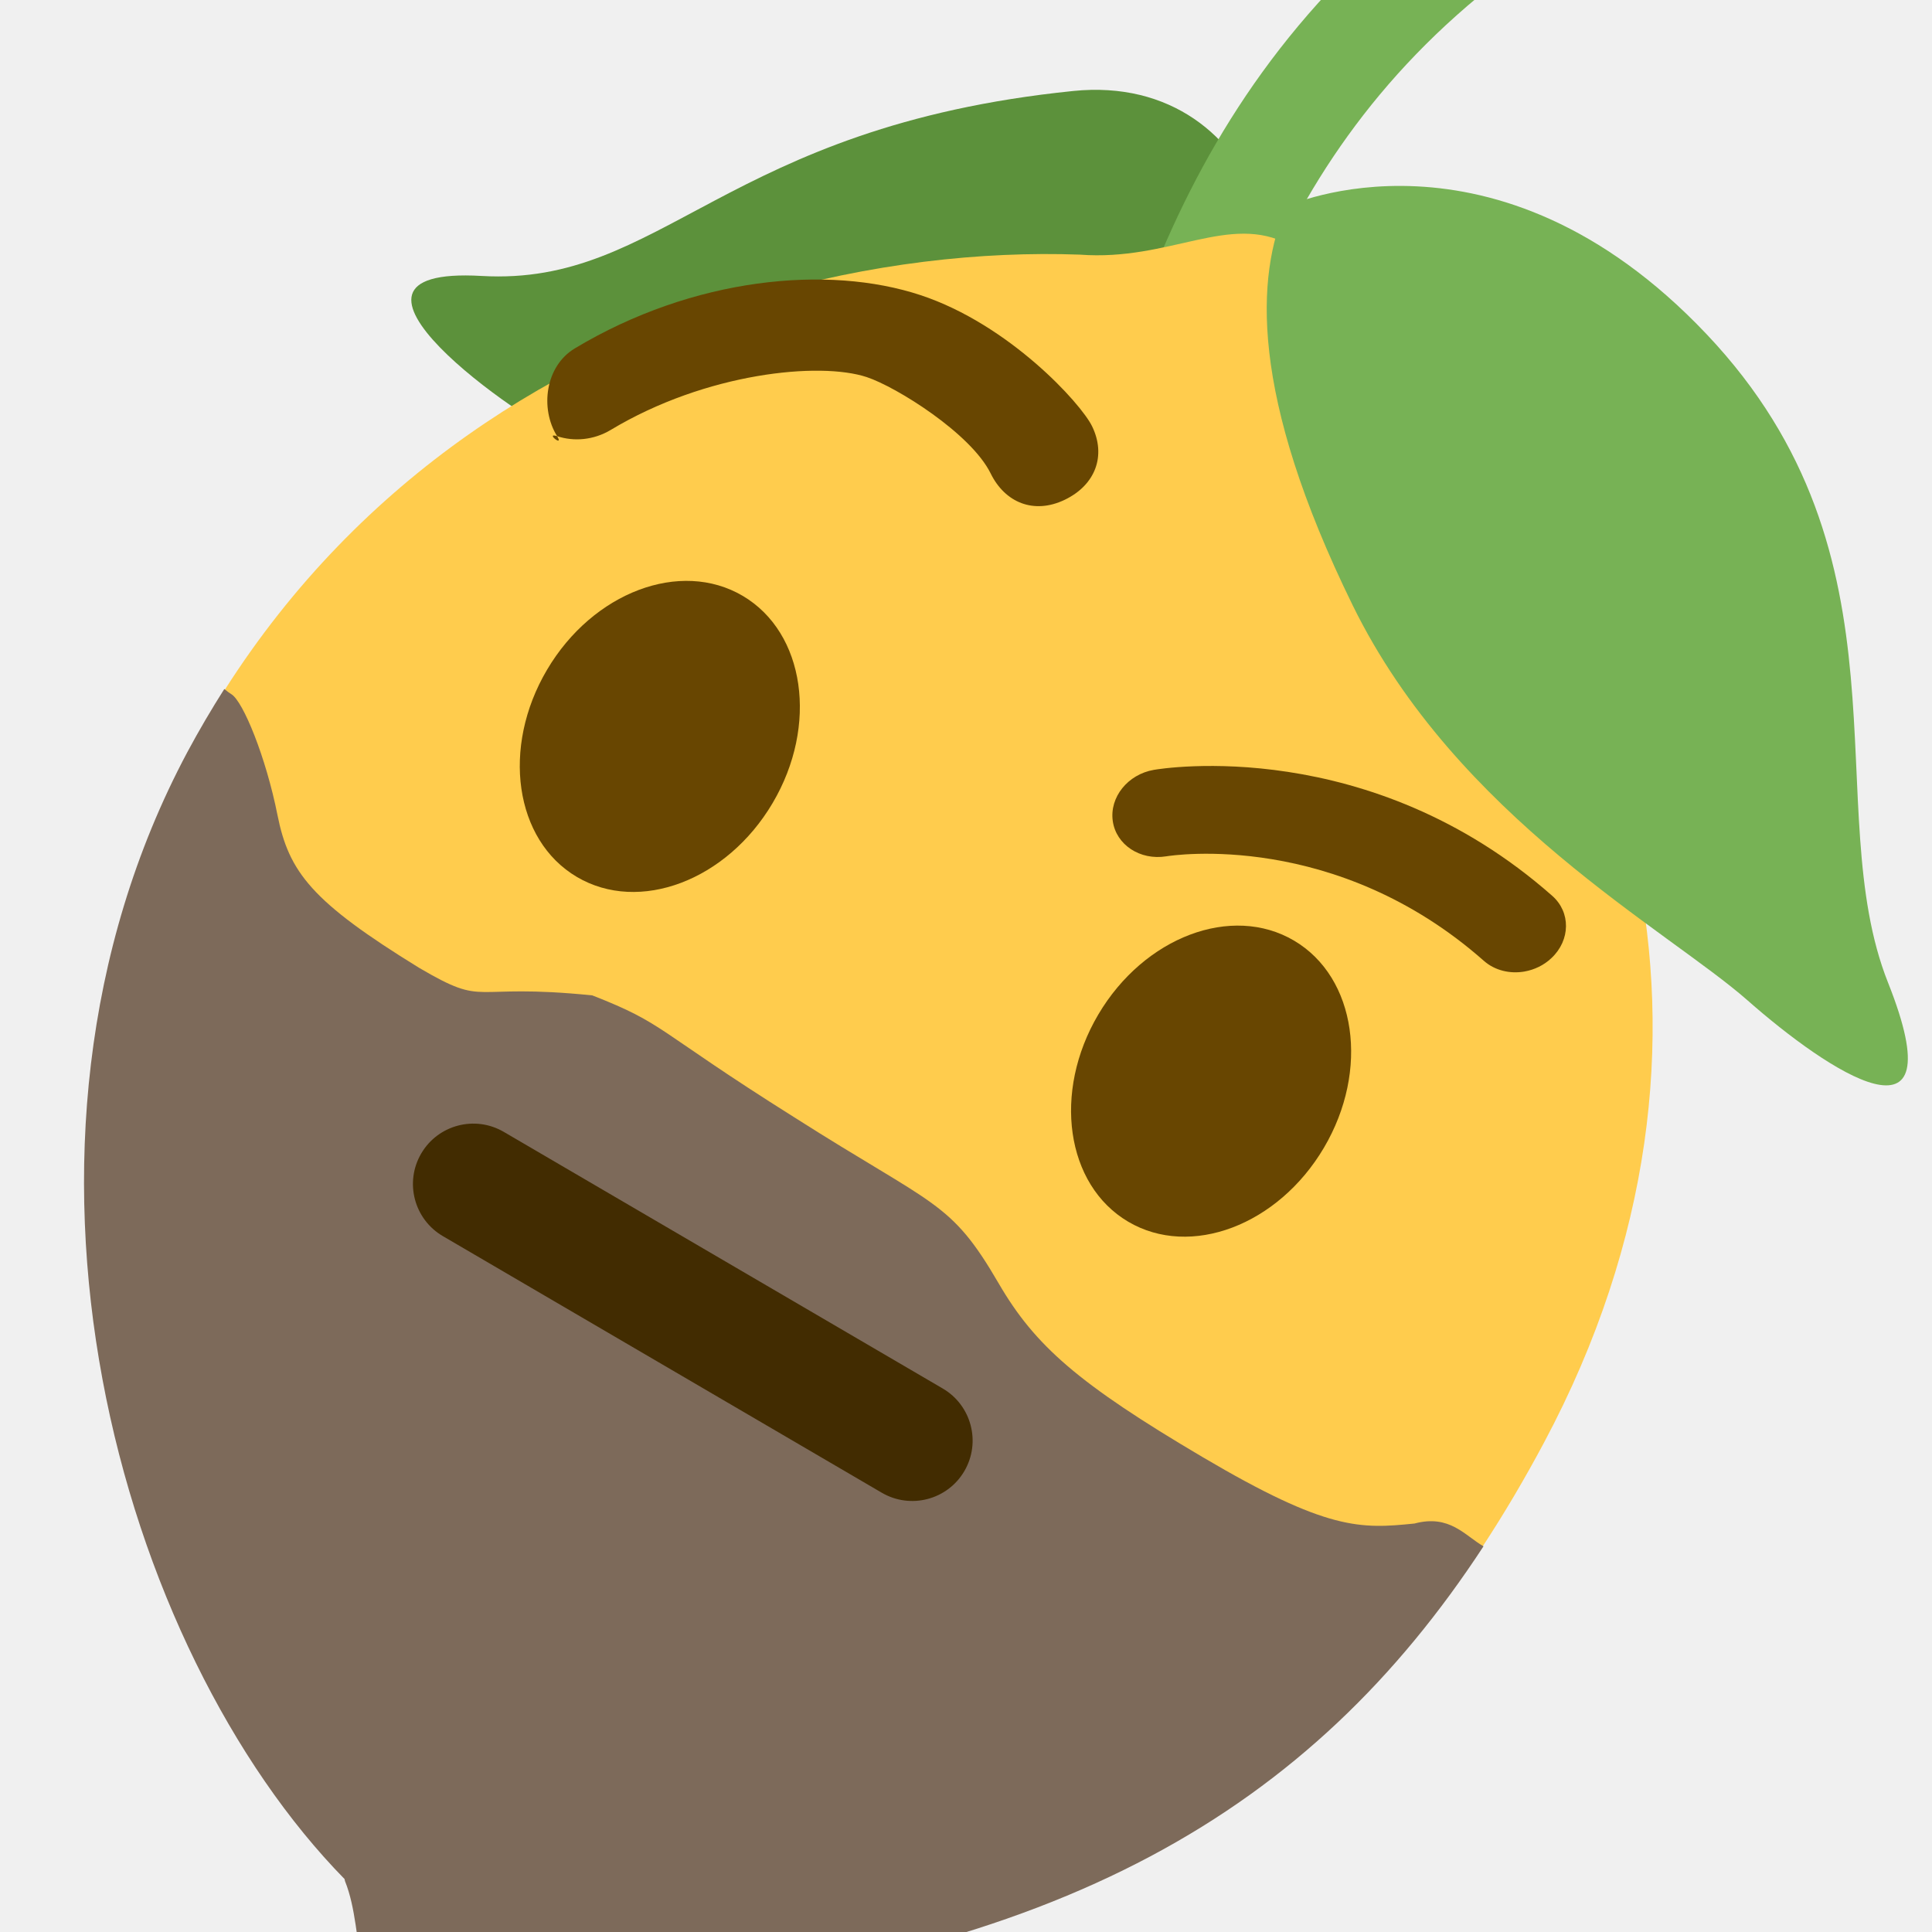
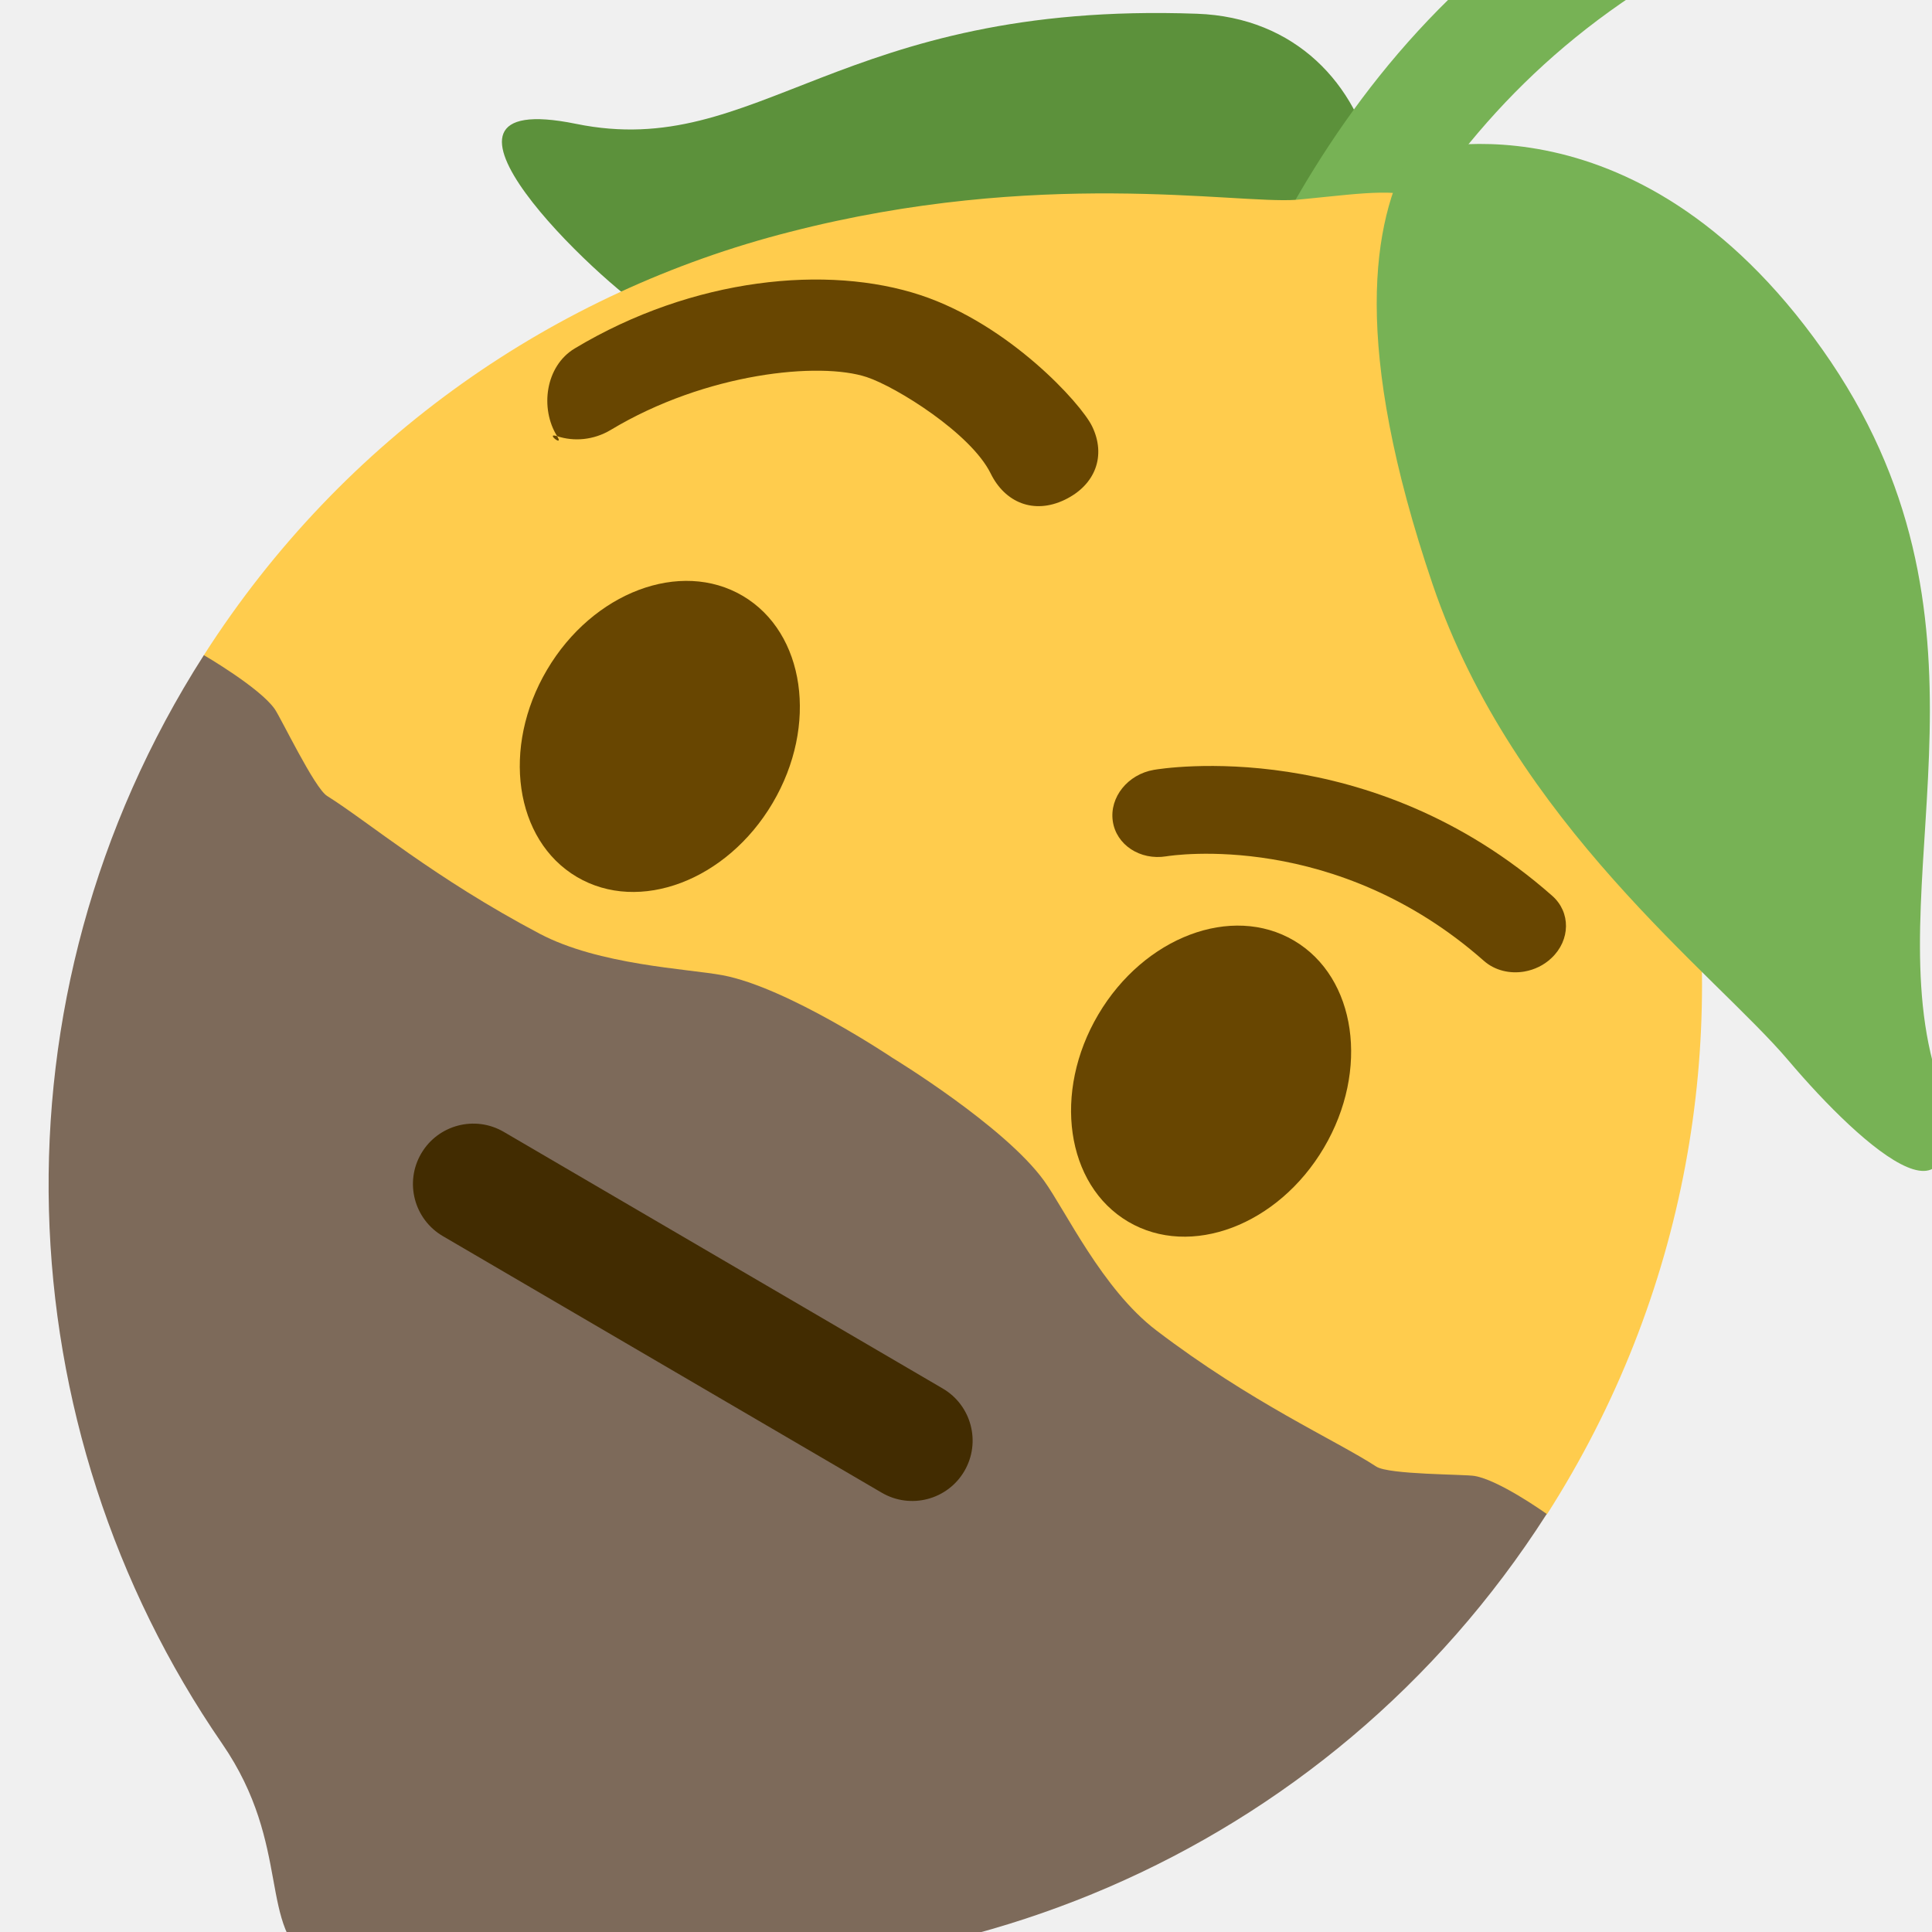
- <svg xmlns="http://www.w3.org/2000/svg" width="256" height="256" viewBox="0 0 67.733 67.733" version="1.1" id="svg8">
+ <svg xmlns="http://www.w3.org/2000/svg" id="svg8" version="1.1" viewBox="0 0 67.733 67.733" height="256" width="256">
  <defs id="defs2" />
-   <g id="layer1" style="display:inline" transform="translate(0,-229.2667)">
-     <g id="g4603-2" transform="matrix(-1.78398,0.5435684,0.5435635,1.783964,56.16055,220.2946)" style="display:inline">
-       <path id="path4583-6" d="m 11.405,3.342 c 6.48,-1.275 8.453,1.265 11.655,0.084 3.202,-1.181 0.093,2.82 -0.745,3.508 -0.84,0.688 -8.141,4.809 -11.307,3.298 -3.166,-1.511 -3.182,-6.186 0.397,-6.89 z" style="display:inline;fill:#5c913b" />
-       <path id="path4585-1" d="m 15.001,16.003 c -0.304,0 -0.605,-0.138 -0.801,-0.4 -0.687,-0.916 -1.308,-1.955 -1.965,-3.056 C 9.967,8.752 7.396,4.449 0.783,2.979 c -0.539,-0.12 -0.879,-0.654 -0.759,-1.193 0.12,-0.54 0.654,-0.878 1.193,-0.759 7.454,1.656 10.382,6.557 12.735,10.495 0.63,1.054 1.224,2.049 1.848,2.881 0.332,0.442 0.242,1.069 -0.2,1.4 -0.18,0.135 -0.39,0.2 -0.599,0.2 z" style="display:inline;fill:#77b255" />
-       <path style="display:inline;fill:#ffcc4d;stroke-width:1" d="m 18.222,5.304 c -2.211,0.021 -4.29,0.414 -6.038,1.017 -1.579,0.614 -2.917,0.066 -3.815,0.965 -0.881,0.881 -0.351,2.719 -0.714,3.819 -3.169,5.202 -3.405,13.025 2.688,19.117 0.548,0.548 1.102,1.056 1.668,1.528 0.621,0.338 0.945,-0.095 1.591,-0.293 1,-0.197 1.605,-0.345 3.444,-2.352 1.838,-2.006 2.407,-2.925 2.718,-4.246 0.415,-1.762 0.719,-1.717 2.766,-4.107 2.037,-2.351 1.795,-2.376 2.963,-3.298 2.193,-0.92 1.94,-0.335 2.963,-1.444 1.573,-1.781 1.819,-2.434 1.71,-3.53 -0.109,-1.096 -0.006,-2.231 0.169,-2.422 C 30.356,10.037 30.195,9.694 29.946,9.461 26.337,6.371 22.077,5.267 18.222,5.304 Z" id="path4587-8" />
-       <path id="path4589-7" d="m 8.208,6.586 c 0,0 -4.27,-0.59 -6.857,4.599 -2.587,5.188 0.582,9.125 0.29,12.653 -0.293,3.53 1.566,1.265 2.621,-0.445 1.055,-1.71 4.23,-4.895 4.938,-9.269 0.707,-4.376 -0.07,-6.458 -0.992,-7.538 z" style="display:inline;fill:#77b255" />
-       <path style="display:inline;fill:#7d6a5a;fill-opacity:1;stroke-width:1" d="m 29.95,9.444 c -0.036,0.055 -0.076,0.107 -0.097,0.13 -0.175,0.191 -0.278,1.327 -0.169,2.423 0.109,1.096 -0.138,1.749 -1.71,3.529 -1.023,1.109 -0.77,0.524 -2.963,1.444 -1.168,0.922 -0.926,0.946 -2.963,3.298 -2.047,2.39 -2.352,2.345 -2.766,4.106 -0.311,1.321 -0.88,2.24 -2.719,4.246 -1.838,2.006 -2.443,2.155 -3.443,2.352 -0.685,0.024 -0.839,0.493 -1.116,0.788 4.553,3.8 9.842,5.092 18.33,3.323 0.002,-0.002 0.005,-9.94e-4 0.008,-0.002 1.148,-0.218 2.941,0.514 3.557,-0.103 1.085,-1.085 0.318,-2.349 0.412,-3.432 0.002,-0.017 -0.003,-0.028 -0.003,-0.043 2.774,-5.335 2.647,-15.131 -3.346,-21.125 C 30.63,10.048 30.293,9.738 29.95,9.444 Z" id="path4587-9-9" />
+   <g transform="translate(0,-229.2667)" style="display:inline" id="layer1">
+     <g transform="matrix(-0.2741356,0.06036008,0.06036008,0.2741356,62.94029,219.8045)" style="clip-rule:evenodd;fill-rule:evenodd;stroke-linejoin:round;stroke-miterlimit:2" id="Artboard11">
+       <g id="tilted" transform="matrix(0.143973,-1.0826,1.04467,0.140946,-26.7611,237.17)">
+         <g id="Back-leaf" transform="matrix(1.12567,6.30636,-6.42053,1.1515,220.143,-2.15814)">
+           <path d="m 11.405,3.339 c 6.48,-1.275 8.453,1.265 11.655,0.084 3.202,-1.181 0.093,2.82 -0.745,3.508 -0.84,0.688 -8.141,4.809 -11.307,3.298 C 7.842,8.718 7.826,4.043 11.405,3.339 Z" style="fill:#5c913b;fill-rule:nonzero" id="path3" />
+         </g>
+         <g id="Stem" transform="matrix(1.23169,6.28526,-6.39994,1.26745,217.08,-5.05983)">
+           <path d="M 15.001,16 C 14.697,16 14.396,15.862 14.2,15.6 13.513,14.684 12.892,13.645 12.235,12.544 9.967,8.749 7.396,4.446 0.783,2.976 0.244,2.856 -0.096,2.322 0.024,1.783 0.144,1.243 0.678,0.905 1.217,1.024 8.671,2.68 11.599,7.581 13.952,11.519 c 0.63,1.054 1.224,2.049 1.848,2.881 0.332,0.442 0.242,1.069 -0.2,1.4 -0.18,0.135 -0.39,0.2 -0.599,0.2 z" style="fill:#77b255;fill-rule:nonzero" id="path6" />
+         </g>
+         <g id="Base">
+           <g id="Lemon" transform="matrix(0.931358,0.737331,-0.70992,0.963526,99.025,-88.8077)">
+             <path d="m 127.632,51.26 c 0.228,-0.002 0.447,0.01 0.659,0.033 3.224,0.297 5.774,2.596 10.489,6.306 l 0.748,0.585 c 4.864,3.588 22.843,10.899 39.966,29.264 l 0.006,0.007 c 16.077,17.168 25.933,40.252 25.946,65.624 C 205.446,153.081 189,171 189,171 c 0,19 -32.982,61 -61.5,61 C 98.982,232 67,191 67,171 L 49.746,153.13 c 0,-25.393 9.858,-48.496 25.946,-65.675 l 0.006,-0.007 C 92.822,69.083 110.8,61.772 115.664,58.184 l 0.748,-0.585 c 4.715,-3.71 7.265,-6.009 10.489,-6.306 0.213,-0.024 0.432,-0.035 0.659,-0.033 h 0.036 z" style="fill:#ffcc4d" id="path9" />
+           </g>
+           <g id="Shape" transform="matrix(0.931358,0.737331,-0.70992,0.963526,99.025,-88.8077)">
+             <path d="m 49.785,153.128 c 0.504,-0.025 5.745,-0.256 7.931,0.665 0.952,0.401 7.122,4.412 8.584,4.4 4.786,-0.04 13.608,1.327 25.295,0.358 6.58,-0.545 13.782,-5.106 17.085,-6.409 6.149,-2.425 18.916,-2.138 18.916,-2.138 0,0 12.364,-0.283 18.346,2.141 3.213,1.302 10.674,5.654 17.216,6.198 11.62,0.965 19.961,-0.197 24.744,-0.158 1.462,0.012 7.91,-4 8.89,-4.402 2.359,-0.966 8.622,-0.705 8.654,-0.704 v 0.051 c 0,39.821 -24.244,74.012 -58.732,88.55 -11.265,4.749 -12.607,13.411 -19.115,13.319 -6.48,0.061 -7.837,-8.579 -19.081,-13.319 C 74.029,227.142 49.785,192.95 49.785,153.13 Z" style="fill:#7d6a5a" id="path12" />
+           </g>
+         </g>
+         <g transform="matrix(1.13833,6.30395,-6.41818,1.16534,221.153,-3.96215)" id="g19">
+           <g id="Front-leaf">
+             <path d="m 8.208,6.583 c 0,0 -4.27,-0.59 -6.857,4.599 -2.587,5.188 0.582,9.125 0.29,12.653 C 1.348,27.365 3.207,25.1 4.262,23.39 5.317,21.68 8.492,18.495 9.2,14.121 9.907,9.745 9.13,7.663 8.208,6.583 Z" style="fill:#77b255;fill-rule:nonzero" id="path16" />
+           </g>
+         </g>
+       </g>
    </g>
-     <ellipse style="display:inline;opacity:1;fill:#684601;fill-opacity:1;stroke:none;stroke-width:0.574;stroke-miterlimit:4;stroke-dasharray:1.149, 0.574;stroke-dashoffset:0;stroke-opacity:0.949;paint-order:normal" id="path4607" cx="-172.396" cy="208.476" rx="4.593" ry="5.721" transform="matrix(-0.8611109,-0.5084171,-0.5084171,0.8611109,0,0)" />
-     <ellipse style="display:inline;opacity:1;fill:#684601;fill-opacity:1;stroke:none;stroke-width:0.574;stroke-miterlimit:4;stroke-dasharray:1.149, 0.574;stroke-dashoffset:0;stroke-opacity:0.949;paint-order:normal" id="path4607-3" cx="-149.609" cy="207.895" rx="4.593" ry="5.721" transform="matrix(-0.8611109,-0.5084171,-0.5084171,0.8611109,0,0)" />
-     <path style="display:none;fill:#ffffff;stroke:none;stroke-width:0.073px;stroke-linecap:butt;stroke-linejoin:miter;stroke-opacity:1" d="m 49.369,274.768 c 4.848,-5.81 4.633,-9.999 -2.474,-2.315 -5.879,6.743 -2.383,7.471 2.474,2.315 z" id="path4638" />
-     <path style="display:inline;fill:#684601;fill-opacity:1;stroke-width:1.699" d="m 19.531,244.558 c 0.596,0.197 1.284,0.138 1.879,-0.218 3.35,-2.014 7.332,-2.397 8.976,-1.853 1.04,0.344 3.654,1.976 4.344,3.376 0.503,1.026 1.516,1.446 2.599,0.925 1.086,-0.523 1.456,-1.556 0.957,-2.579 -0.396,-0.809 -2.914,-3.569 -6.009,-4.594 -3.247,-1.075 -7.97,-0.63 -12.128,1.868 -1.034,0.621 -1.223,2.107 -0.618,3.074 0.259,0.415 -0.441,-0.143 -5.65e-4,0.002 z" id="path1090" />
-     <path style="display:inline;fill:#684601;fill-opacity:1;stroke-width:1.608" d="m 53.445,263.327 c -0.508,0.088 -1.038,-0.035 -1.423,-0.375 -5.178,-4.571 -10.894,-3.703 -11.135,-3.664 -0.917,0.149 -1.757,-0.403 -1.875,-1.237 -0.118,-0.834 0.525,-1.636 1.44,-1.794 0.306,-0.053 7.569,-1.231 13.968,4.417 0.651,0.574 0.64,1.549 -0.024,2.177 -0.268,0.257 -0.605,0.415 -0.952,0.476 z" id="path1036" />
-     <rect style="fill:#422c01;fill-opacity:1;stroke-width:0.246" id="rect85" width="22.058" height="4.233" x="148.871" y="223.267" ry="2.117" transform="rotate(30.31181)" />
+     <ellipse transform="matrix(-0.8611109,-0.5084171,-0.5084171,0.8611109,0,0)" ry="5.721" rx="4.593" cy="208.476" cx="-172.396" id="path4607" style="display:inline;opacity:1;fill:#684601;fill-opacity:1;stroke:none;stroke-width:0.574;stroke-miterlimit:4;stroke-dasharray:1.149, 0.574;stroke-dashoffset:0;stroke-opacity:0.949;paint-order:normal" />
+     <ellipse transform="matrix(-0.8611109,-0.5084171,-0.5084171,0.8611109,0,0)" ry="5.721" rx="4.593" cy="207.895" cx="-149.609" id="path4607-3" style="display:inline;opacity:1;fill:#684601;fill-opacity:1;stroke:none;stroke-width:0.574;stroke-miterlimit:4;stroke-dasharray:1.149, 0.574;stroke-dashoffset:0;stroke-opacity:0.949;paint-order:normal" />
+     <path id="path4638" d="m 49.369,274.768 c 4.848,-5.81 4.633,-9.999 -2.474,-2.315 -5.879,6.743 -2.383,7.471 2.474,2.315 z" style="display:none;fill:#ffffff;stroke:none;stroke-width:0.073px;stroke-linecap:butt;stroke-linejoin:miter;stroke-opacity:1" />
+     <path id="path1090" d="m 19.531,244.558 c 0.596,0.197 1.284,0.138 1.879,-0.218 3.35,-2.014 7.332,-2.397 8.976,-1.853 1.04,0.344 3.654,1.976 4.344,3.376 0.503,1.026 1.516,1.446 2.599,0.925 1.086,-0.523 1.456,-1.556 0.957,-2.579 -0.396,-0.809 -2.914,-3.569 -6.009,-4.594 -3.247,-1.075 -7.97,-0.63 -12.128,1.868 -1.034,0.621 -1.223,2.107 -0.618,3.074 0.259,0.415 -0.441,-0.143 -5.65e-4,0.002 z" style="display:inline;fill:#684601;fill-opacity:1;stroke-width:1.699" />
+     <path id="path1036" d="m 53.445,263.327 c -0.508,0.088 -1.038,-0.035 -1.423,-0.375 -5.178,-4.571 -10.894,-3.703 -11.135,-3.664 -0.917,0.149 -1.757,-0.403 -1.875,-1.237 -0.118,-0.834 0.525,-1.636 1.44,-1.794 0.306,-0.053 7.569,-1.231 13.968,4.417 0.651,0.574 0.64,1.549 -0.024,2.177 -0.268,0.257 -0.605,0.415 -0.952,0.476 z" style="display:inline;fill:#684601;fill-opacity:1;stroke-width:1.608" />
+     <rect transform="rotate(30.31181)" ry="2.117" y="223.267" x="148.871" height="4.233" width="22.058" id="rect85" style="fill:#422c01;fill-opacity:1;stroke-width:0.246" />
  </g>
</svg>
